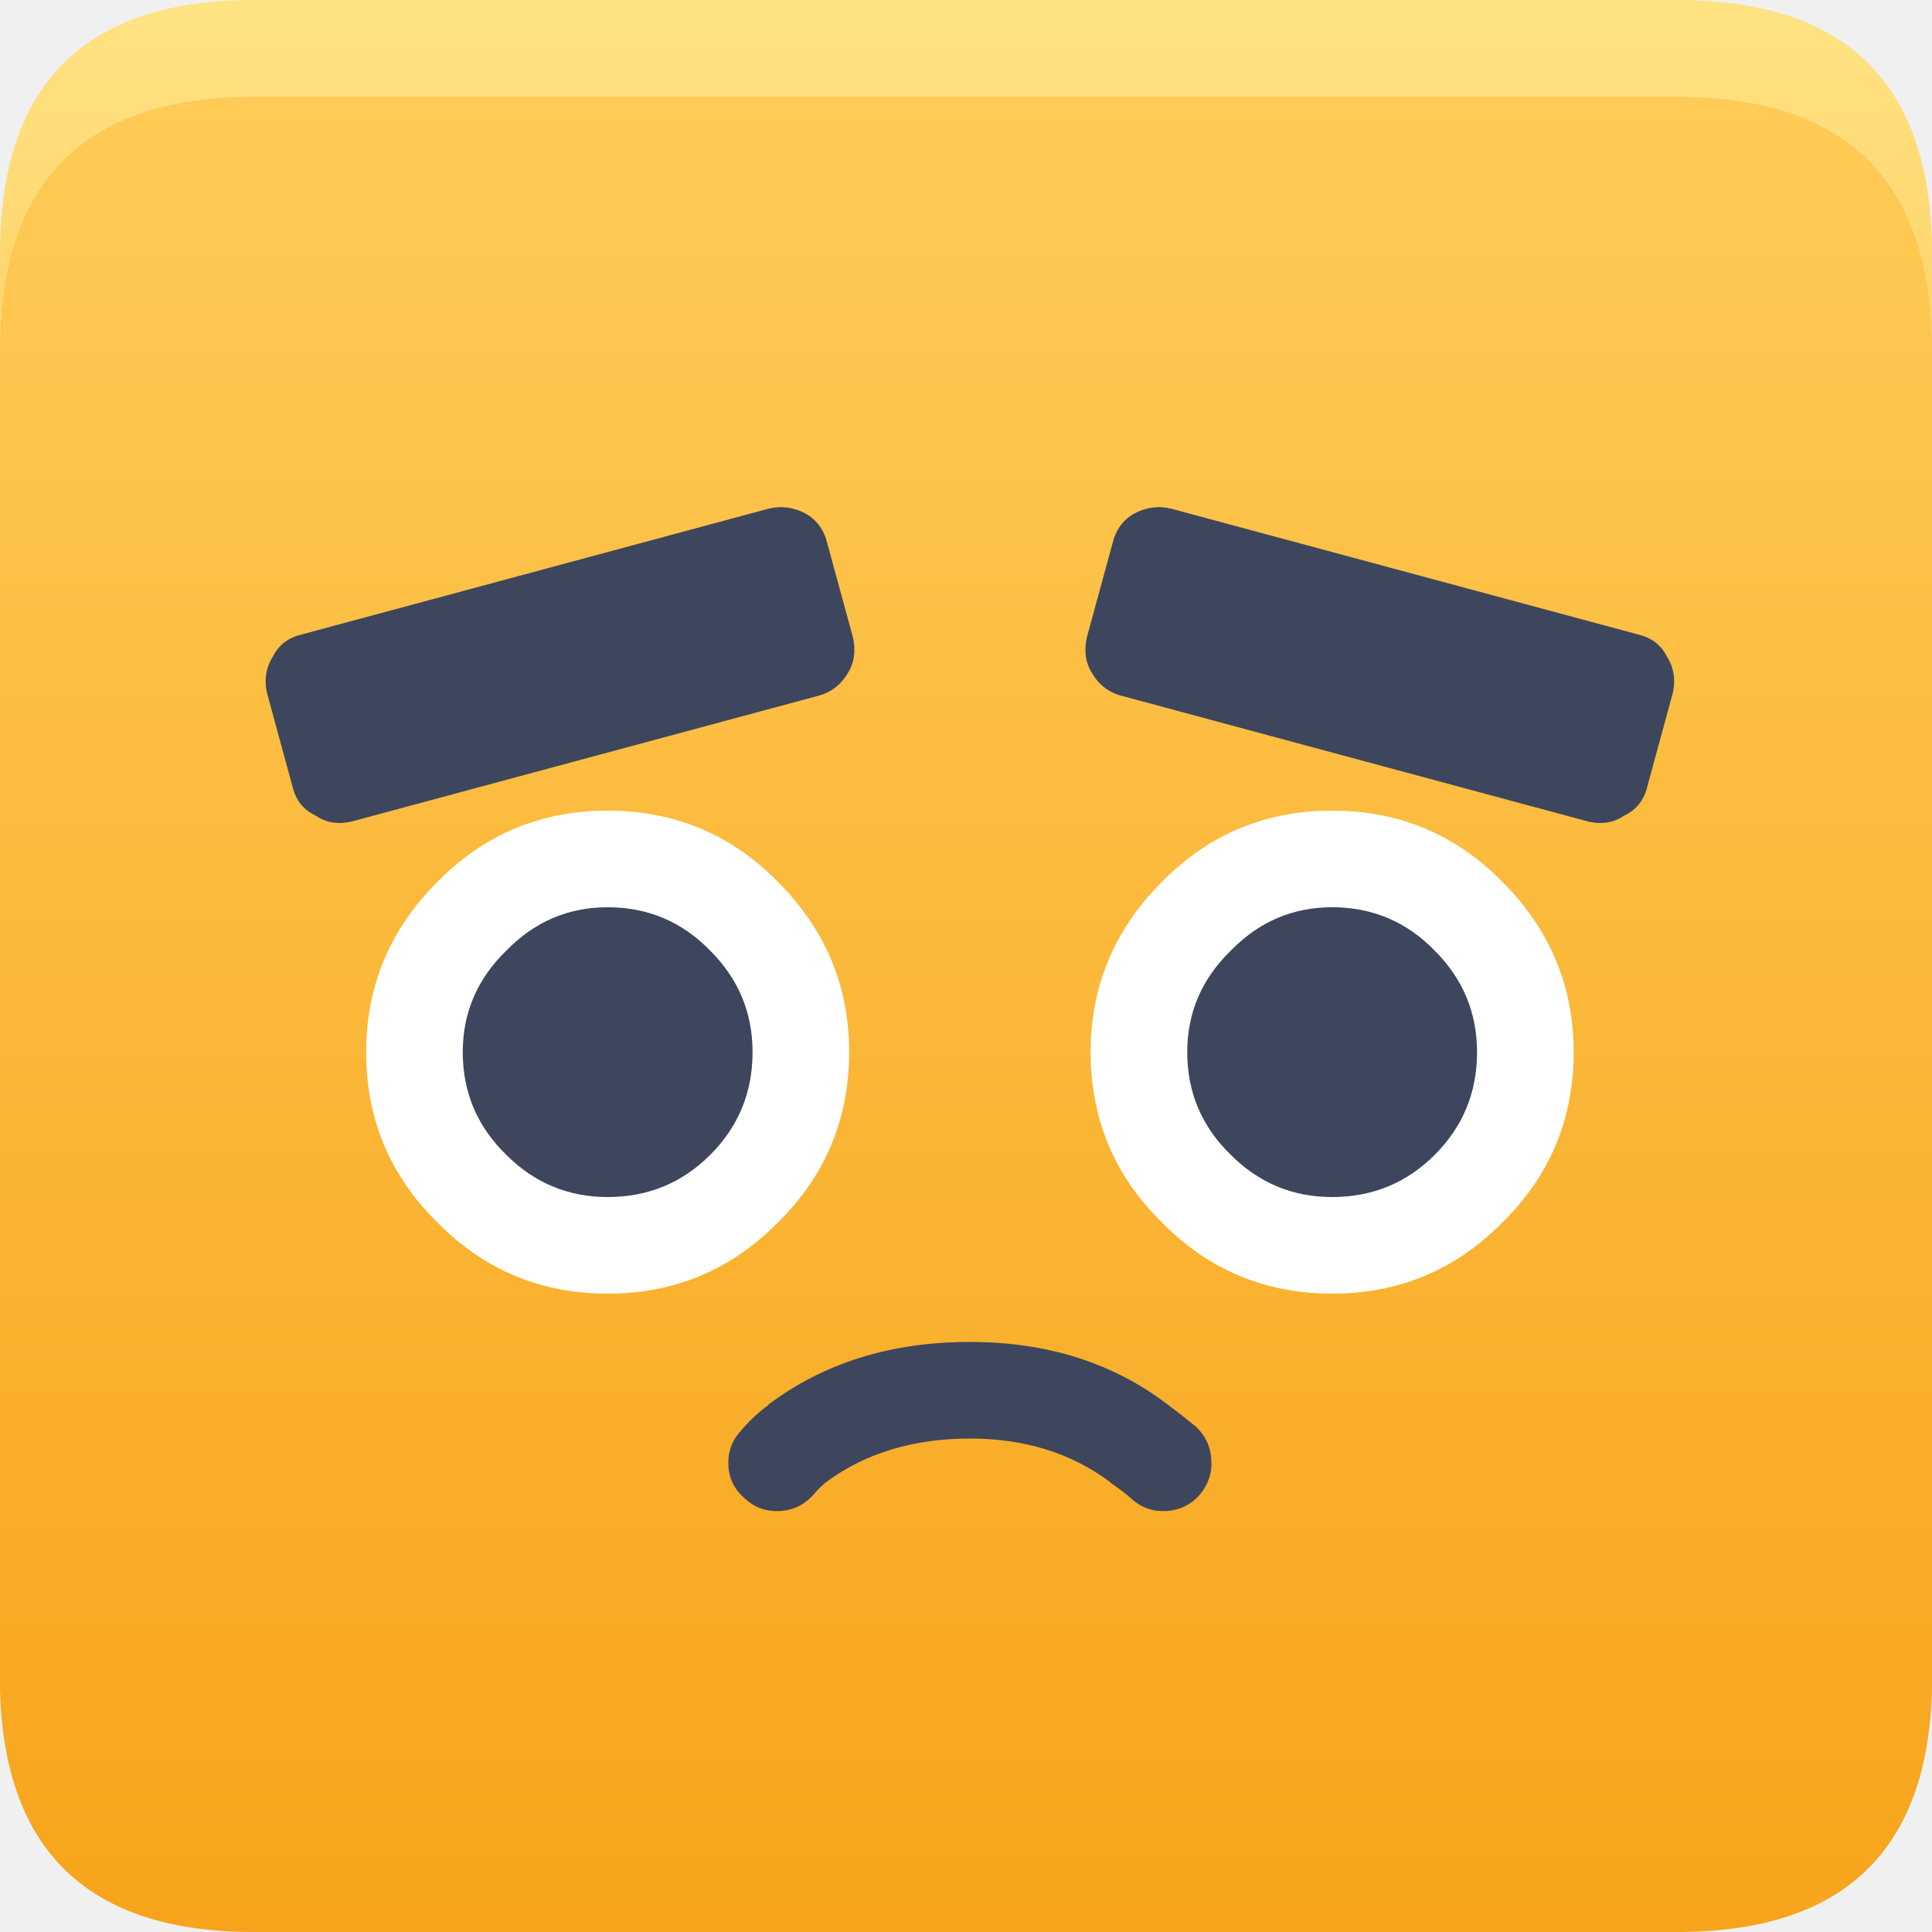
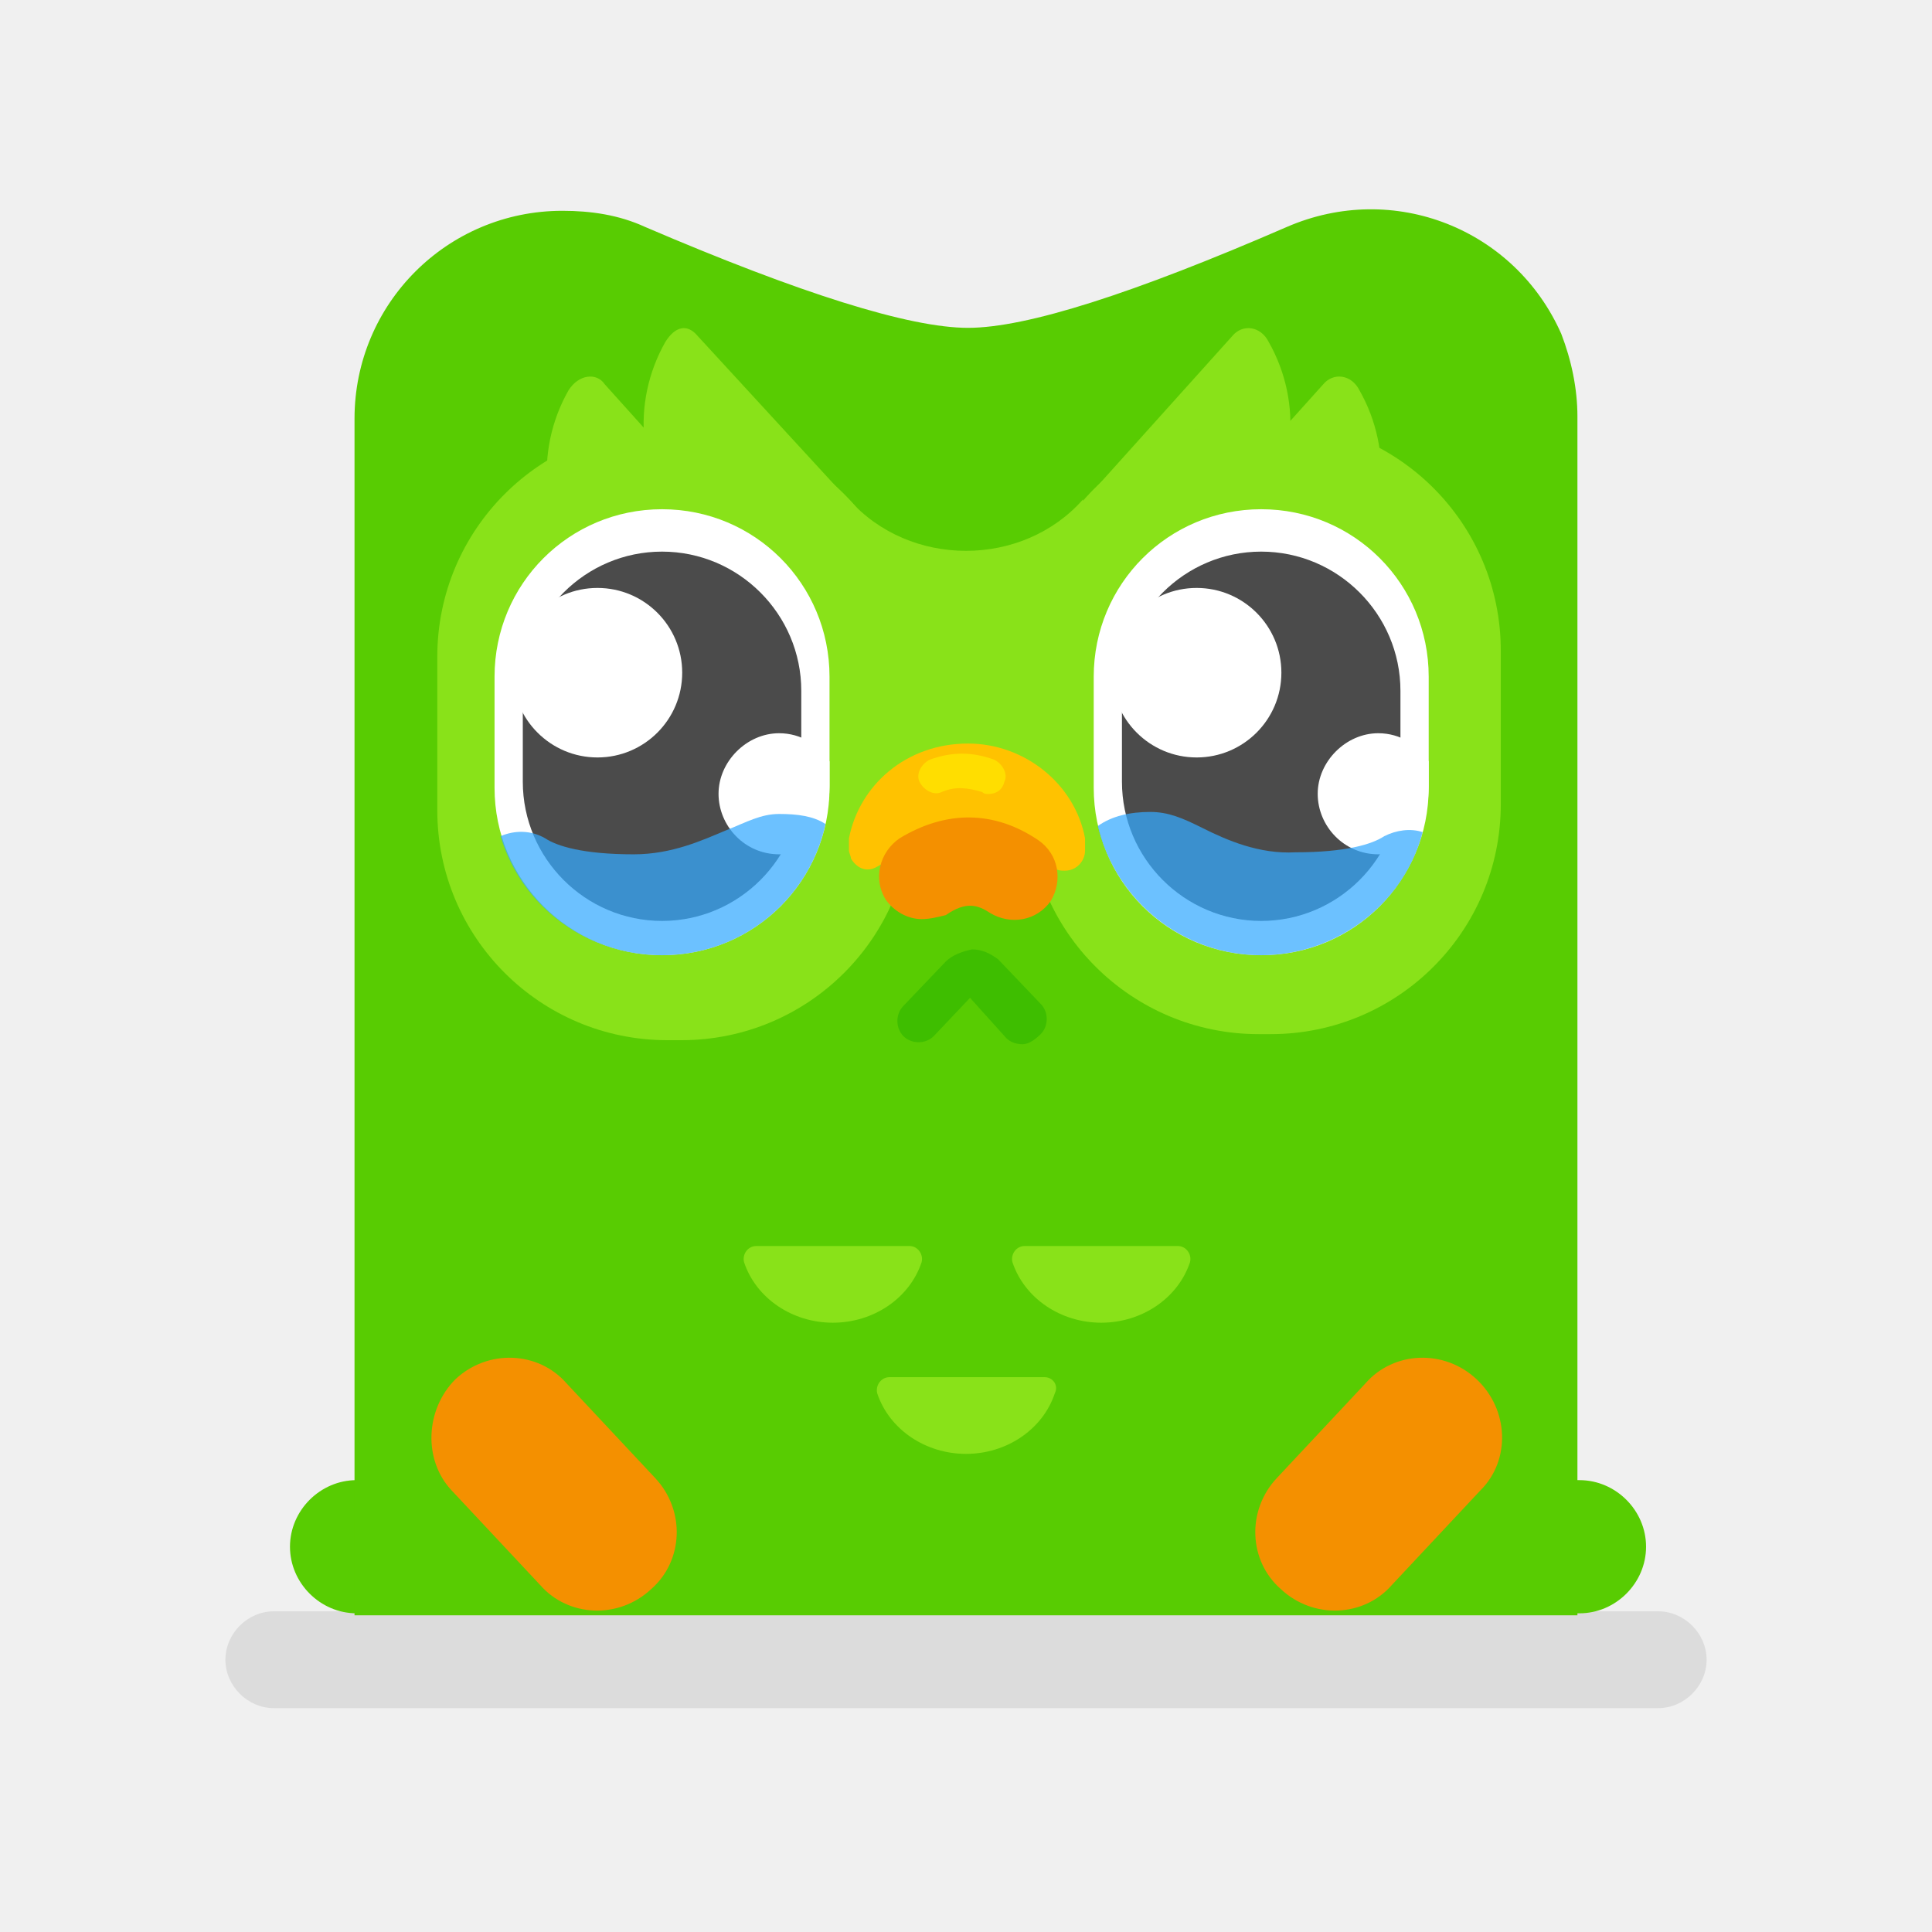
- <svg xmlns="http://www.w3.org/2000/svg" width="80" height="80" viewBox="0 0 80 80" fill="none">
-   <path d="M80 14C79.833 7.333 76.317 4 69.45 4H10.5C3.667 4 0.167 7.333 0 14V69.95C0.167 76.65 3.667 80 10.5 80H69.45C76.317 80 79.833 76.65 80 69.95V14Z" fill="url(#paint0_linear_4_13785)" />
-   <path d="M80 10.5C80 3.5 76.483 0 69.45 0H10.5C3.5 0 0 3.5 0 10.5V14C0.167 7.333 3.667 4 10.5 4H69.45C76.317 4 79.833 7.333 80 14V10.5Z" fill="url(#paint1_linear_4_13785)" />
-   <path d="M25.162 33.567C22.395 33.567 20.045 34.55 18.111 36.517C16.145 38.484 15.162 40.834 15.162 43.567C15.162 46.334 16.145 48.684 18.111 50.617C20.045 52.584 22.395 53.567 25.162 53.567C27.928 53.567 30.278 52.584 32.212 50.617C34.178 48.684 35.161 46.334 35.161 43.567C35.161 40.834 34.178 38.484 32.212 36.517C30.278 34.55 27.928 33.567 25.162 33.567Z" fill="white" />
-   <path d="M25.162 37.567C23.528 37.567 22.128 38.167 20.962 39.367C19.762 40.534 19.162 41.934 19.162 43.567C19.162 45.234 19.762 46.65 20.962 47.817C22.128 48.984 23.528 49.567 25.162 49.567C26.828 49.567 28.245 48.984 29.412 47.817C30.578 46.65 31.162 45.234 31.162 43.567C31.162 41.934 30.578 40.534 29.412 39.367C28.245 38.167 26.828 37.567 25.162 37.567Z" fill="#3D465D" />
-   <path d="M55.161 33.567C52.395 33.567 50.045 34.55 48.111 36.517C46.145 38.484 45.161 40.834 45.161 43.567C45.161 46.334 46.145 48.684 48.111 50.617C50.045 52.584 52.395 53.567 55.161 53.567C57.928 53.567 60.278 52.584 62.212 50.617C64.178 48.684 65.162 46.334 65.162 43.567C65.162 40.834 64.178 38.484 62.212 36.517C60.278 34.55 57.928 33.567 55.161 33.567Z" fill="white" />
-   <path d="M55.161 37.567C53.528 37.567 52.128 38.167 50.962 39.367C49.761 40.534 49.161 41.934 49.161 43.567C49.161 45.234 49.761 46.65 50.962 47.817C52.128 48.984 53.528 49.567 55.161 49.567C56.828 49.567 58.245 48.984 59.411 47.817C60.578 46.65 61.161 45.234 61.161 43.567C61.161 41.934 60.578 40.534 59.411 39.367C58.245 38.167 56.828 37.567 55.161 37.567Z" fill="#3D465D" />
-   <path d="M12.511 26.267C11.945 26.4 11.545 26.7 11.312 27.167C11.011 27.633 10.928 28.15 11.062 28.717L12.111 32.567C12.245 33.133 12.562 33.533 13.062 33.767C13.495 34.067 13.995 34.15 14.562 34.017L33.861 28.817C34.395 28.683 34.812 28.367 35.111 27.867C35.378 27.433 35.445 26.933 35.312 26.367L34.261 22.517C34.128 21.95 33.828 21.533 33.361 21.267C32.861 21 32.345 20.933 31.811 21.067L12.511 26.267Z" fill="#3D465D" />
-   <path d="M48.511 21.067C47.978 20.933 47.462 21 46.962 21.267C46.495 21.533 46.195 21.95 46.062 22.517L45.011 26.367C44.878 26.933 44.945 27.433 45.212 27.867C45.511 28.367 45.928 28.683 46.462 28.817L65.761 34.017C66.328 34.15 66.828 34.067 67.261 33.767C67.761 33.533 68.078 33.133 68.212 32.567L69.261 28.717C69.395 28.15 69.311 27.633 69.011 27.167C68.778 26.7 68.378 26.4 67.811 26.267L48.511 21.067Z" fill="#3D465D" />
-   <path d="M49.511 59.067C49.145 58.767 48.761 58.467 48.361 58.167C46.095 56.434 43.361 55.567 40.161 55.567C36.895 55.567 34.111 56.434 31.811 58.167C31.811 58.2 31.795 58.217 31.762 58.217C31.328 58.55 30.962 58.9 30.662 59.267C30.295 59.667 30.128 60.15 30.162 60.717C30.195 61.25 30.428 61.7 30.861 62.067C31.262 62.434 31.745 62.6 32.312 62.567C32.845 62.534 33.295 62.317 33.661 61.917C33.828 61.717 34.011 61.534 34.212 61.367C35.845 60.167 37.828 59.567 40.161 59.567C42.428 59.567 44.361 60.167 45.962 61.367L46.011 61.417C46.312 61.617 46.595 61.834 46.861 62.067C47.261 62.434 47.745 62.6 48.312 62.567C48.845 62.534 49.295 62.317 49.661 61.917C50.028 61.484 50.195 61 50.161 60.467C50.128 59.9 49.911 59.434 49.511 59.067Z" fill="#3D465D" />
-   <defs>
-     <linearGradient id="paint0_linear_4_13785" x1="40" y1="-1.09798e-07" x2="40" y2="80" gradientUnits="userSpaceOnUse">
-       <stop stop-color="#FFCD59" />
-       <stop offset="1" stop-color="#F7A41B" />
-     </linearGradient>
-     <linearGradient id="paint1_linear_4_13785" x1="39.75" y1="-0.25" x2="39.75" y2="43.25" gradientUnits="userSpaceOnUse">
-       <stop stop-color="#FFE383" />
-       <stop offset="1" stop-color="#FFB43C" />
-     </linearGradient>
-   </defs>
+ <svg xmlns="http://www.w3.org/2000/svg" width="120" height="120" viewBox="0 0 120 120" fill="none">
+   <path opacity="0.3" fill-rule="evenodd" clip-rule="evenodd" d="M17.008 100.08H102.992C104.622 100.08 106.001 101.458 106.001 103.088C106.001 104.717 104.622 106.096 102.992 106.096H17.008C15.379 106.096 14 104.717 14 103.088C14 101.458 15.379 100.08 17.008 100.08Z" fill="#AFAFAF" />
+   <path fill-rule="evenodd" clip-rule="evenodd" d="M22.147 91.934H43.455C45.711 91.934 47.591 93.814 47.591 96.07C47.591 98.326 45.711 100.206 43.455 100.206H22.147C19.891 100.206 18.011 98.326 18.011 96.07C18.011 93.814 19.891 91.934 22.147 91.934Z" fill="#58CC02" />
+   <path fill-rule="evenodd" clip-rule="evenodd" d="M76.795 91.934H98.103C100.36 91.934 102.24 93.814 102.24 96.07C102.24 98.326 100.36 100.206 98.103 100.206H76.795C74.539 100.206 72.659 98.326 72.659 96.07C72.659 93.814 74.414 91.934 76.795 91.934Z" fill="#58CC02" />
+   <path fill-rule="evenodd" clip-rule="evenodd" d="M97.977 100.08V25.878C97.977 24.123 97.601 22.368 96.975 20.739C94.092 14.221 86.571 11.213 79.928 14.096C70.402 18.232 63.759 20.363 60.124 20.363C56.489 20.363 49.721 18.232 40.07 14.096C38.44 13.344 36.685 13.093 34.931 13.093C27.786 13.093 22.02 18.859 22.02 26.003V100.331H97.977V100.08Z" fill="#58CC02" />
+   <path d="M73.162 77.393H63.636C63.135 77.393 62.759 77.894 62.884 78.396C63.636 80.652 65.892 82.156 68.399 82.156C70.906 82.156 73.162 80.652 73.914 78.396C74.04 77.894 73.663 77.393 73.162 77.393ZM57.244 78.396C57.369 77.894 56.993 77.393 56.492 77.393H46.966C46.464 77.393 46.088 77.894 46.214 78.396C46.966 80.652 49.222 82.156 51.729 82.156C54.236 82.156 56.492 80.652 57.244 78.396ZM64.89 85.54H55.238C54.737 85.54 54.361 86.042 54.486 86.543C55.238 88.799 57.495 90.303 60.001 90.303C62.508 90.303 64.764 88.799 65.516 86.543C65.767 86.042 65.391 85.54 64.89 85.54Z" fill="#89E219" />
+   <path fill-rule="evenodd" clip-rule="evenodd" d="M28.289 85.666C30.294 83.786 33.428 83.911 35.183 85.916L40.698 91.808C42.578 93.813 42.453 96.947 40.447 98.701C38.442 100.581 35.308 100.456 33.553 98.451L28.038 92.559C26.284 90.679 26.409 87.546 28.289 85.666Z" fill="#F49000" />
+   <path fill-rule="evenodd" clip-rule="evenodd" d="M91.712 85.666C89.706 83.786 86.573 83.911 84.818 85.916L79.303 91.808C77.423 93.813 77.548 96.947 79.554 98.701C81.559 100.581 84.693 100.456 86.447 98.451L91.962 92.559C93.843 90.679 93.717 87.546 91.712 85.666Z" fill="#F49000" />
+   <path d="M43.33 20.864L54.736 33.273C55.363 33.9 55.112 35.028 54.235 35.404C50.224 37.159 45.586 36.281 42.578 33.022C39.57 29.764 39.194 25.001 41.325 21.24C41.951 20.238 42.703 20.112 43.33 20.864Z" fill="#89E219" />
+   <path fill-rule="evenodd" clip-rule="evenodd" d="M52.73 31.017C56.491 35.279 63.51 35.279 67.27 31.017C67.27 41.044 67.27 55.96 67.27 55.835C67.27 55.835 62.382 55.835 52.73 55.835C52.73 48.565 52.73 40.292 52.73 31.017Z" fill="#89E219" />
+   <path d="M37.565 23.872L48.72 36.281C49.347 36.908 49.096 38.036 48.219 38.412C44.208 40.166 39.571 39.289 36.562 36.03C33.554 32.771 33.178 28.008 35.309 24.248C35.936 23.245 37.064 23.12 37.565 23.872Z" fill="#89E219" />
+   <path fill-rule="evenodd" clip-rule="evenodd" d="M41.45 26.504H42.327C50.224 26.504 56.616 32.897 56.616 40.793V50.319C56.616 58.216 50.224 64.608 42.327 64.608H41.45C33.553 64.608 27.161 58.216 27.161 50.319V40.793C27.161 32.897 33.553 26.504 41.45 26.504Z" fill="#89E219" />
+   <path d="M76.546 20.864L65.39 33.273C64.763 33.9 65.014 35.028 65.891 35.404C69.902 37.159 74.54 36.281 77.548 33.022C80.556 29.764 80.933 25.001 78.802 21.24C78.3 20.238 77.172 20.112 76.546 20.864Z" fill="#89E219" />
+   <path d="M82.186 23.872L71.031 36.281C70.404 36.908 70.655 38.036 71.532 38.412C75.543 40.166 80.181 39.289 83.189 36.03C86.197 32.771 86.573 28.008 84.442 24.248C83.941 23.245 82.813 23.12 82.186 23.872Z" fill="#89E219" />
+   <path fill-rule="evenodd" clip-rule="evenodd" d="M78.051 26.128H78.928C86.825 26.128 93.217 32.52 93.217 40.417V49.943C93.217 57.839 86.825 64.232 78.928 64.232H78.176C70.279 64.232 63.887 57.839 63.887 50.068L63.762 40.542C63.762 32.646 70.029 26.253 78.051 26.128Z" fill="#89E219" />
+   <path fill-rule="evenodd" clip-rule="evenodd" d="M78.336 31.629C84.102 31.629 88.739 36.267 88.739 42.033V48.926C88.739 54.692 84.102 59.33 78.336 59.33C72.57 59.33 67.933 54.692 67.933 48.926V42.033C67.933 36.267 72.57 31.629 78.336 31.629Z" fill="white" />
+   <path fill-rule="evenodd" clip-rule="evenodd" d="M78.335 34.262C83.098 34.262 86.984 38.148 86.984 42.911V48.551C86.984 53.314 83.098 57.2 78.335 57.2C73.572 57.2 69.686 53.314 69.686 48.551V42.911C69.686 38.148 73.572 34.262 78.335 34.262Z" fill="#4B4B4B" />
+   <path d="M74.325 47.047C77.232 47.047 79.589 44.69 79.589 41.782C79.589 38.875 77.232 36.518 74.325 36.518C71.418 36.518 69.061 38.875 69.061 41.782C69.061 44.69 71.418 47.047 74.325 47.047Z" fill="white" />
+   <path fill-rule="evenodd" clip-rule="evenodd" d="M88.739 47.297C88.112 46.294 86.984 45.542 85.605 45.542C83.6 45.542 81.845 47.297 81.845 49.303C81.845 51.308 83.474 53.063 85.605 53.063C86.608 53.063 87.61 52.562 88.237 51.935C88.488 50.932 88.739 49.929 88.739 48.801V47.297Z" fill="white" />
+   <path opacity="0.724" d="M78.335 59.33C83.098 59.33 87.234 56.072 88.363 51.685C87.611 51.434 86.733 51.559 85.981 51.935C85.229 52.437 83.6 52.938 80.466 52.938C78.21 53.063 76.204 52.186 74.7 51.434C73.447 50.807 72.57 50.431 71.442 50.431C70.188 50.431 69.06 50.682 68.183 51.309C69.311 55.946 73.447 59.33 78.335 59.33Z" fill="#34A9FF" />
+   <path fill-rule="evenodd" clip-rule="evenodd" d="M41.12 31.629C46.886 31.629 51.523 36.267 51.523 42.033V48.926C51.523 54.692 46.886 59.33 41.12 59.33C35.354 59.33 30.717 54.692 30.717 48.926V42.033C30.717 36.267 35.354 31.629 41.12 31.629Z" fill="white" />
+   <path fill-rule="evenodd" clip-rule="evenodd" d="M41.12 34.262C45.883 34.262 49.769 38.148 49.769 42.911V48.551C49.769 53.314 45.883 57.2 41.12 57.2C36.357 57.2 32.472 53.314 32.472 48.551V42.911C32.472 38.148 36.357 34.262 41.12 34.262Z" fill="#4B4B4B" />
+   <path d="M37.109 47.047C40.017 47.047 42.373 44.69 42.373 41.782C42.373 38.875 40.017 36.518 37.109 36.518C34.202 36.518 31.845 38.875 31.845 41.782C31.845 44.69 34.202 47.047 37.109 47.047Z" fill="white" />
+   <path fill-rule="evenodd" clip-rule="evenodd" d="M51.524 47.297C50.897 46.294 49.769 45.542 48.39 45.542C46.385 45.542 44.63 47.297 44.63 49.303C44.63 51.308 46.259 53.063 48.39 53.063C49.393 53.063 50.396 52.562 51.022 51.935C51.273 50.932 51.524 49.929 51.524 48.801V47.297Z" fill="white" />
+   <path opacity="0.724" d="M31.093 51.935C32.346 56.197 36.357 59.331 41.12 59.331C46.134 59.331 50.27 55.821 51.273 51.183C50.521 50.682 49.518 50.557 48.39 50.557C47.262 50.557 46.384 51.058 45.131 51.559C43.627 52.186 41.747 53.063 39.365 53.063C36.232 53.063 34.602 52.562 33.85 52.061C32.973 51.559 31.97 51.559 31.093 51.935Z" fill="#34A9FF" />
+   <path d="M63.509 64.859C63.133 64.859 62.757 64.734 62.507 64.483L60.251 61.976L57.994 64.358C57.493 64.859 56.616 64.859 56.114 64.358C55.613 63.856 55.613 62.979 56.114 62.477L58.746 59.72C59.123 59.344 59.749 59.093 60.376 58.968C61.003 58.968 61.504 59.218 62.005 59.594L64.638 62.352C65.139 62.853 65.139 63.731 64.638 64.232C64.136 64.734 63.76 64.859 63.509 64.859Z" fill="#3EBE00" />
+   <path d="M52.73 52.074C53.357 48.815 56.24 46.183 60.126 46.183C63.635 46.183 66.769 48.689 67.395 52.074V52.826C67.395 53.452 66.894 54.079 66.142 54.079C65.891 54.079 65.766 54.079 65.515 53.954C63.635 52.951 61.755 52.324 59.875 52.324C57.995 52.324 56.24 52.826 54.485 53.828C53.858 54.205 53.232 53.954 52.856 53.327C52.856 53.202 52.73 52.951 52.73 52.826C52.73 52.826 52.73 52.074 52.73 52.074Z" fill="#FFC200" />
+   <path d="M61.379 49.317C61.253 49.317 61.128 49.317 61.002 49.192C60.125 48.941 59.373 48.816 58.496 49.192C57.994 49.443 57.368 49.067 57.117 48.565C56.866 48.064 57.242 47.437 57.744 47.187C59.122 46.685 60.376 46.685 61.755 47.187C62.256 47.437 62.632 48.064 62.381 48.565C62.256 49.067 61.88 49.317 61.379 49.317Z" fill="#FFDE00" />
+   <path d="M57.244 57.088C56.366 57.088 55.489 56.587 54.987 55.835C54.235 54.582 54.611 52.952 55.865 52.075C58.748 50.32 61.756 50.32 64.513 52.2C65.767 53.078 66.017 54.707 65.265 55.96C64.388 57.214 62.759 57.464 61.505 56.712C60.753 56.211 60.001 55.96 58.748 56.838C58.246 56.963 57.745 57.088 57.244 57.088Z" fill="#F49000" />
</svg>
